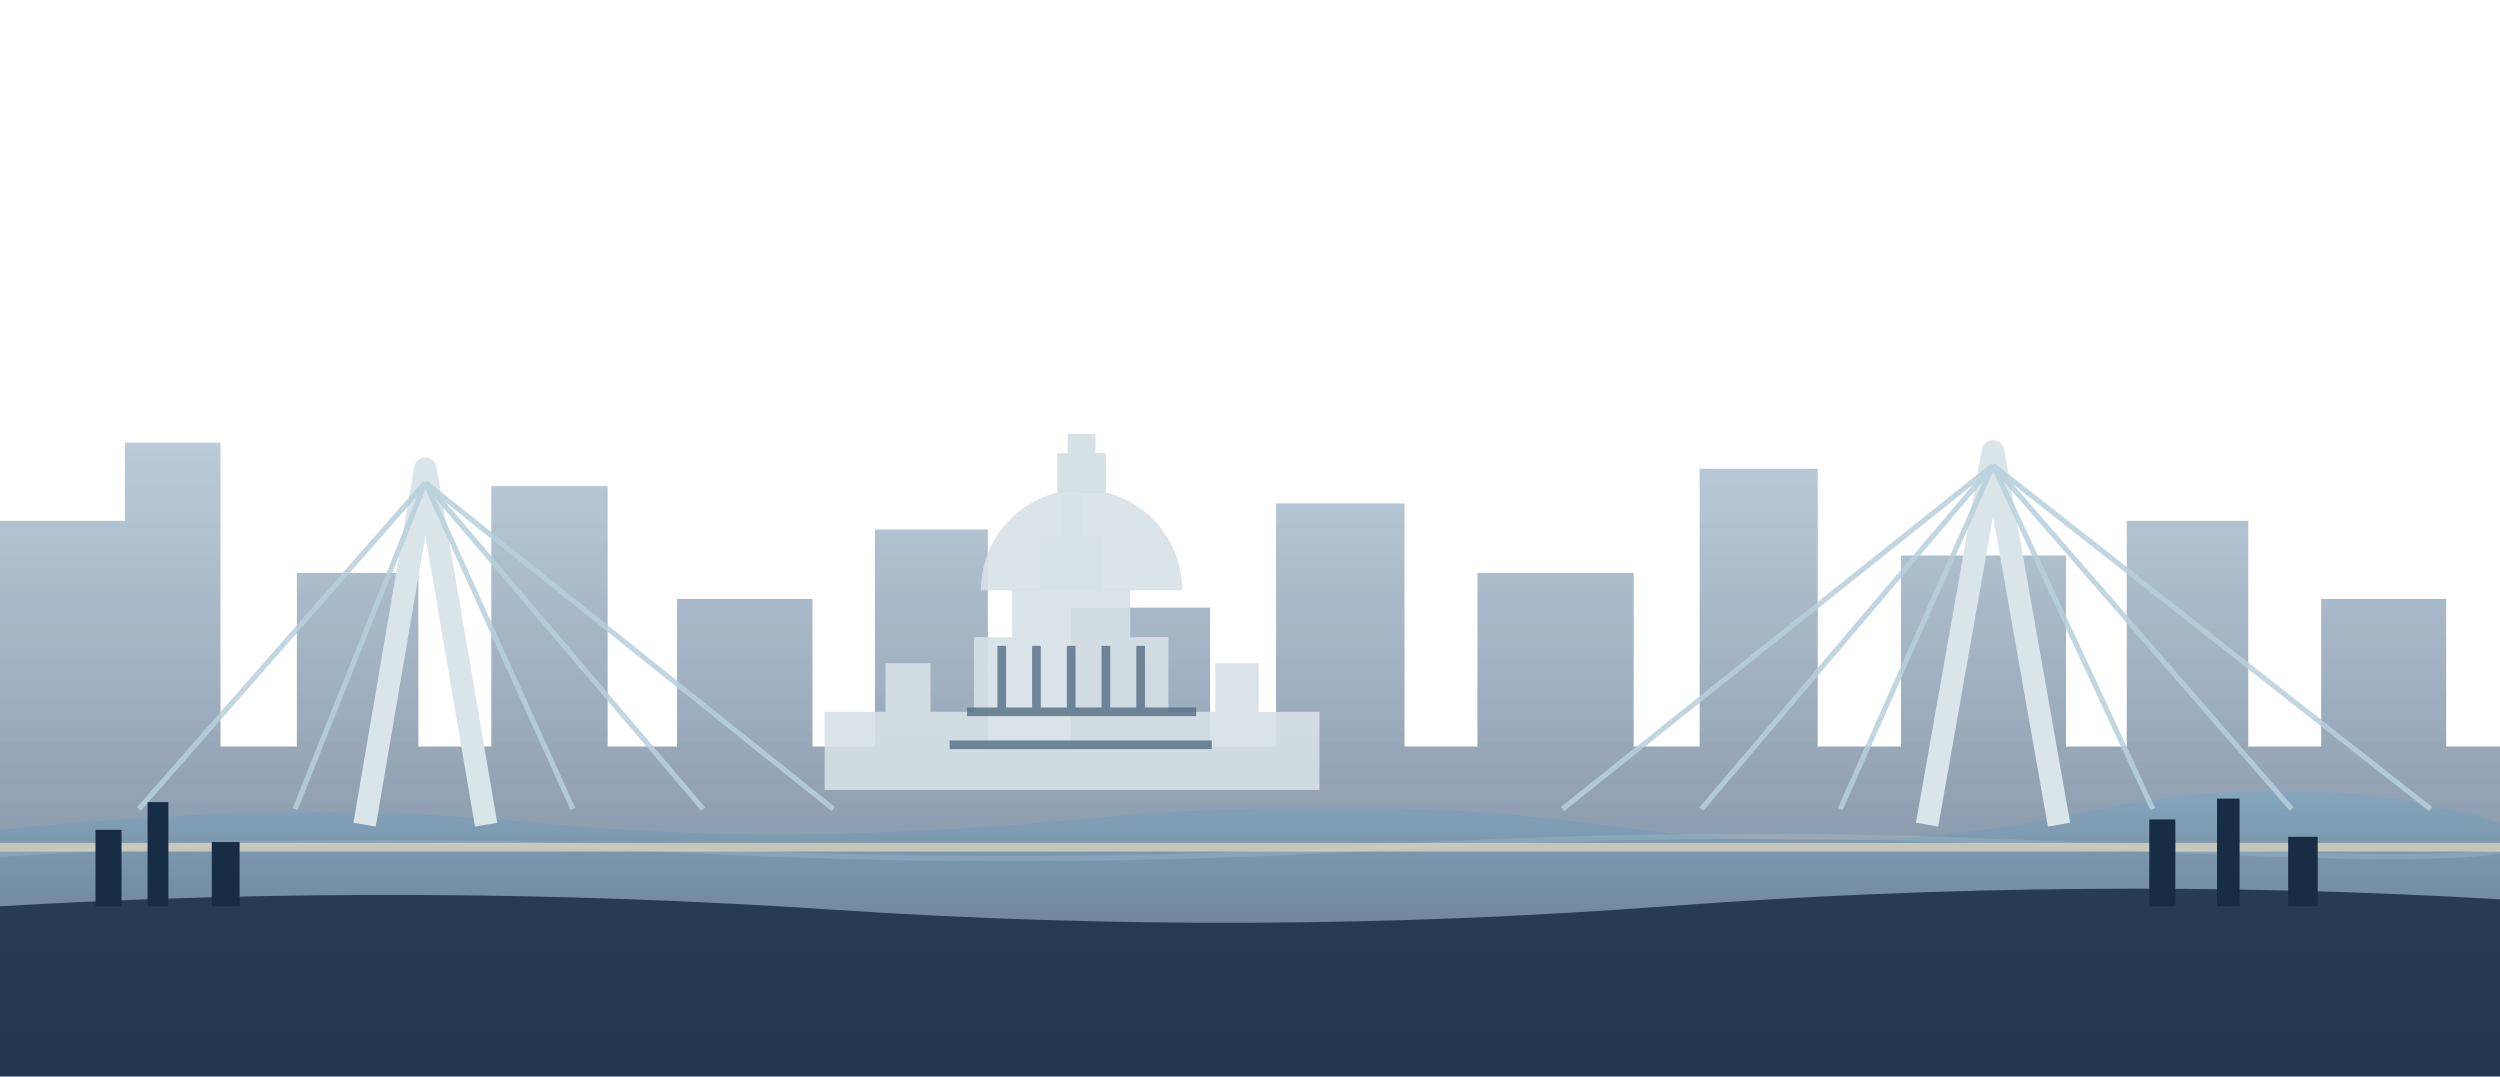
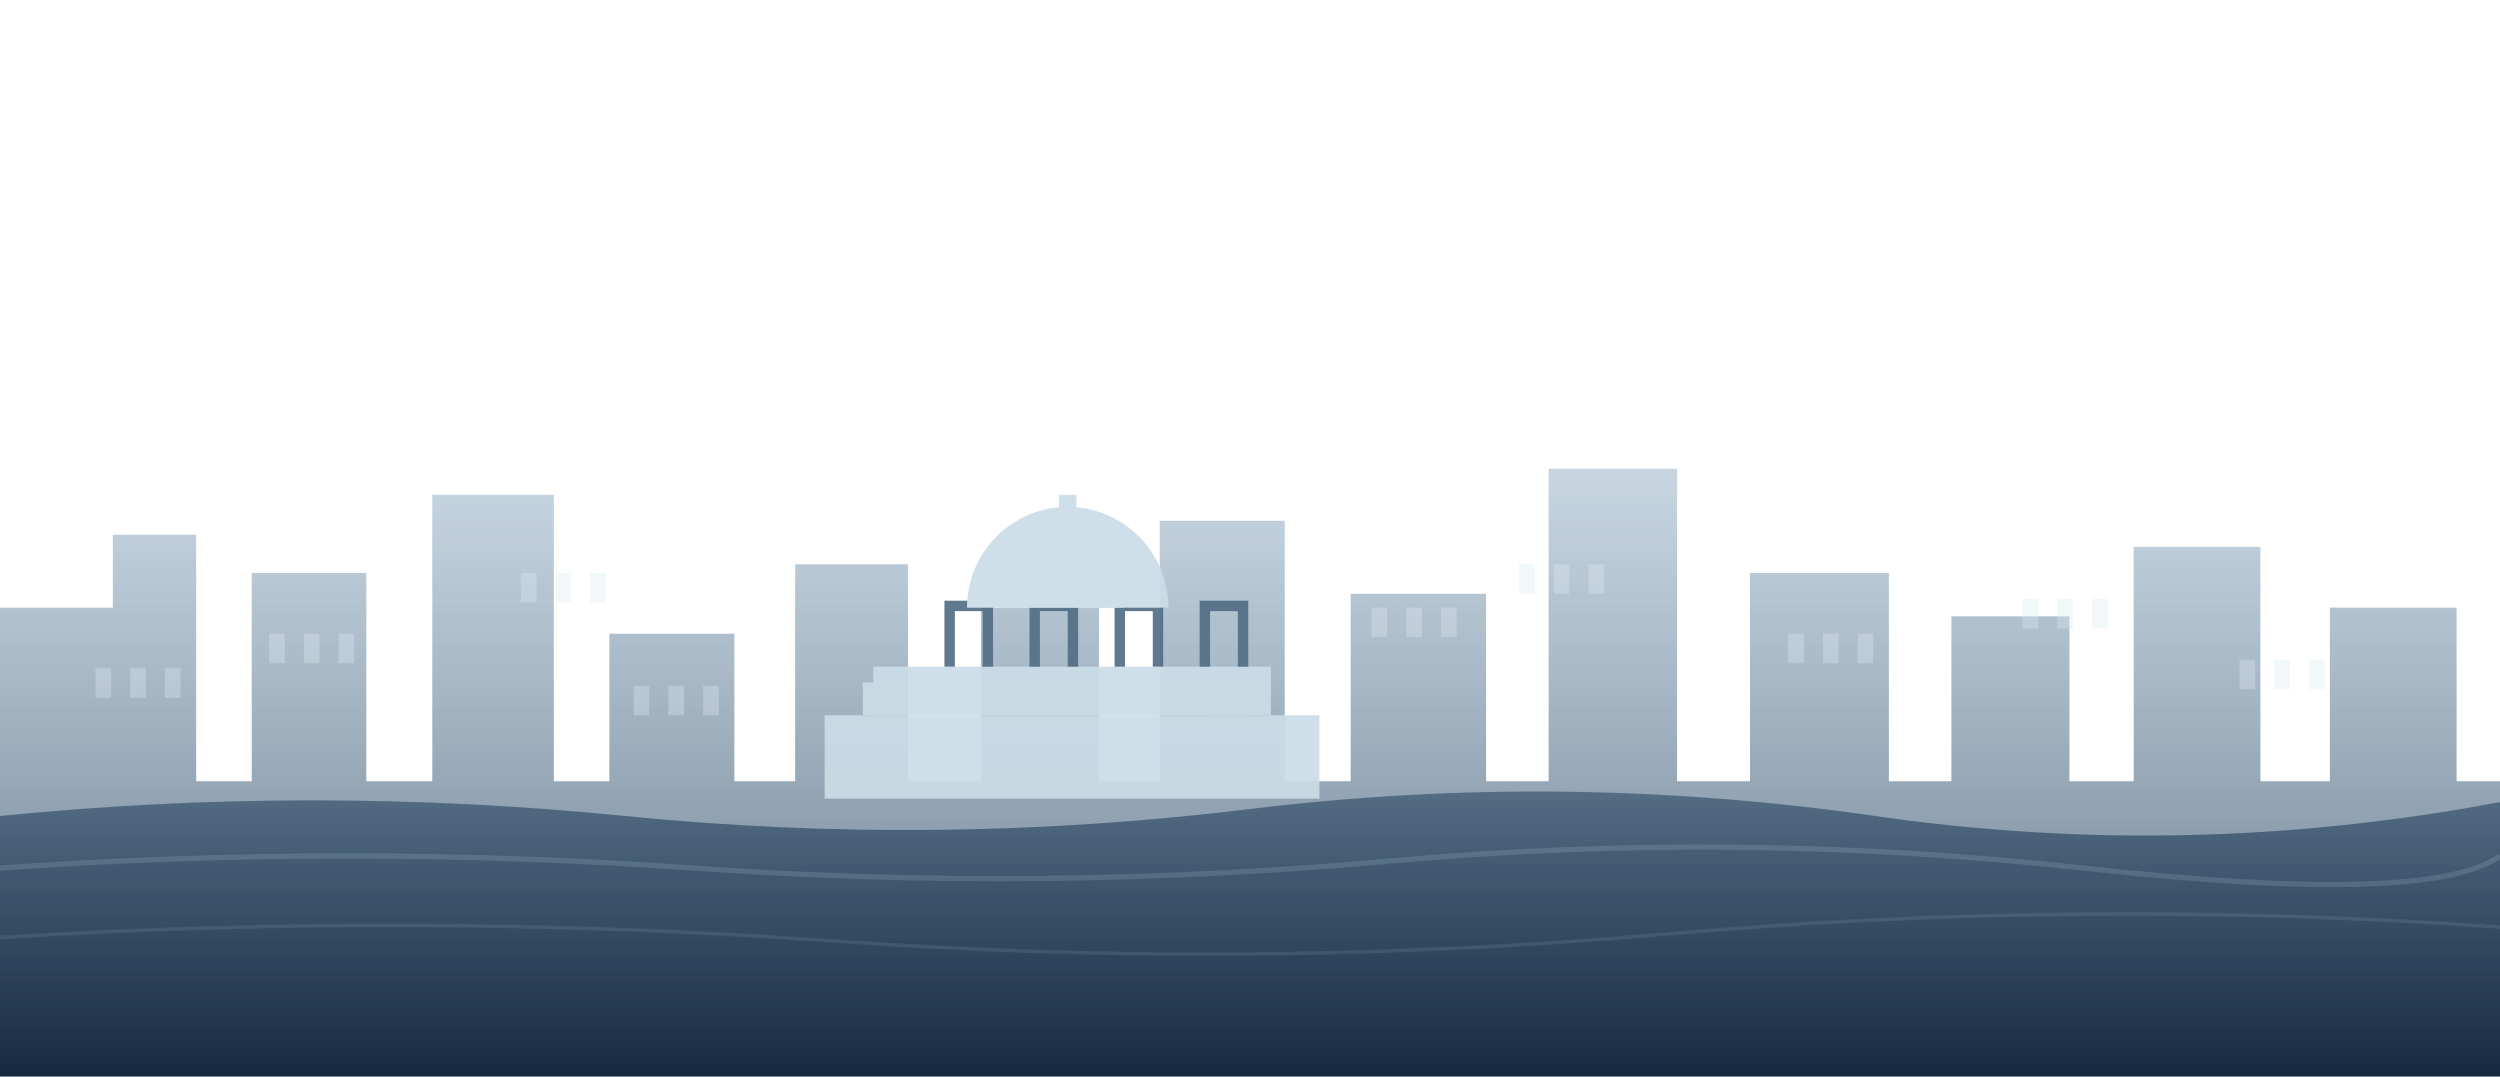
- <svg xmlns="http://www.w3.org/2000/svg" viewBox="0 0 1440 620" preserveAspectRatio="xMidYMax meet" role="img" aria-label="Силуэт Новосибирска: Оперный театр, мост через Обь и городские здания">
+ <svg xmlns="http://www.w3.org/2000/svg" viewBox="0 0 1440 620" preserveAspectRatio="xMidYMax meet" role="img" aria-label="Упрощённая рисованная панорама Новосибирска с Оперным театром и городскими зданиями">
  <defs>
-     <linearGradient id="skyline" x1="0" y1="0" x2="0" y2="1">
-       <stop stop-color="#7697b3" stop-opacity=".72" />
-       <stop offset="1" stop-color="#243b58" stop-opacity=".96" />
+     <linearGradient id="buildings" x1="0" y1="0" x2="0" y2="1">
+       <stop stop-color="#9bb6ca" stop-opacity=".72" />
+       <stop offset="1" stop-color="#263f5b" stop-opacity=".95" />
    </linearGradient>
-     <linearGradient id="river" x1="0" y1="0" x2="0" y2="1">
-       <stop stop-color="#75a9c7" stop-opacity=".46" />
-       <stop offset="1" stop-color="#1c3552" stop-opacity=".12" />
+     <linearGradient id="ground" x1="0" y1="0" x2="0" y2="1">
+       <stop stop-color="#314e68" stop-opacity=".65" />
+       <stop offset="1" stop-color="#14263e" stop-opacity=".96" />
    </linearGradient>
-     <linearGradient id="bridge" x1="0" y1="0" x2="0" y2="1">
-       <stop stop-color="#e0c99d" />
-       <stop offset="1" stop-color="#7e9eb1" />
-     </linearGradient>
-     <g id="windows" fill="#d5e6ef" opacity=".38">
-       <path d="M0 0h8v22H0zM20 0h8v22h-8zM40 0h8v22h-8zM60 0h8v22h-8z" />
+     <g id="windows" fill="#dceaf2" opacity=".36">
+       <path d="M0 0h9v17H0zM20 0h9v17h-9zM40 0h9v17h-9z" />
    </g>
  </defs>
-   <g fill="url(#skyline)" opacity=".7">
-     <path d="M0 430V300h72v-45h55v175h44V330h70v100h42V280h67v150h40V345h78v85h36V305h65v125h48V350h80v80h38V290h74v140h42V330h90v100h38V270h68v160h48V320h95v110h35V300h70v130h42V345h72v85h48V315h78v115h40V285h67v145h35V340h73v90h25v190H0z" />
-   </g>
-   <g transform="translate(475 0)">
-     <path d="M0 455V410h35v-28h26v28h25v-43h22v-28h16v-30h12v-24h12v24h12v30h16v28h22v43h27v-28h25v28h35v45z" fill="#d6e1e6" opacity=".9" />
-     <path d="M90 340a58 58 0 0 1 116 0z" fill="#d6e1e6" opacity=".88" />
-     <path d="M82 410h132M72 429h151M102 372v38m20-38v38m20-38v38m20-38v38m20-38v38" stroke="#526d85" stroke-width="5" opacity=".8" />
-     <path d="M134 284h28v-23h-28zM140 250h16v11h-16z" fill="#d6e1e6" />
+   <path d="M0 450V350h65v-42h48v142h32V330h66v120h38V285h70v165h32V365h72v85h35V325h65v125h42V350h68v100h35V300h72v150h38V342h78v108h36V270h74v180h42V330h80v120h36V355h68v95h37V315h73v135h40V350h73v100h40V300h76v150h26v170H0Z" fill="url(#buildings)" opacity=".78" />
+   <g transform="translate(475 0)" fill="#cbdce7" opacity=".92">
+     <rect x="0" y="412" width="285" height="48" />
+     <rect x="28" y="384" width="229" height="28" />
+     <path d="M72 384v-35h22v35m27 0v-35h22v35m27 0v-35h22v35m27 0v-35h22v35" fill="none" stroke="#536e86" stroke-width="6" />
+     <path d="M82 350a58 58 0 0 1 116 0z" />
+     <rect x="108" y="326" width="64" height="24" />
+     <path d="M130 326v-28h20v28m-15-28v-13h10v13" />
+     <path d="M42 412v-19h-20v19m219 0v-19h-20v19" />
  </g>
  <g>
-     <path d="M0 478Q170 460 310 474T620 472T930 476T1200 468T1440 474V620H0Z" fill="url(#river)" />
-     <path d="M0 492Q200 480 400 490T800 488T1200 487T1440 490" fill="none" stroke="#b2d1e1" stroke-opacity=".24" stroke-width="3" />
-     <path d="M80 475L1360 475" stroke="url(#bridge)" stroke-width="12" fill="none" />
-     <path d="M210 475L245 270L280 475M1110 475L1148 260L1186 475" fill="none" stroke="#d9e5e9" stroke-width="13" stroke-linejoin="round" />
-     <path d="M245 278L80 466M245 278L170 466M245 278L330 466M245 278L405 466M245 278L480 466M1148 268L900 466M1148 268L980 466M1148 268L1060 466M1148 268L1240 466M1148 268L1320 466M1148 268L1400 466" fill="none" stroke="#b8d0dc" stroke-width="3" stroke-opacity=".86" />
-     <path d="M0 488H1440" stroke="#e5d8bd" stroke-width="5" opacity=".7" />
+     <use href="#windows" x="55" y="385" />
+     <use href="#windows" x="155" y="365" />
+     <use href="#windows" x="300" y="330" />
+     <use href="#windows" x="365" y="395" />
+     <use href="#windows" x="790" y="350" />
+     <use href="#windows" x="875" y="325" />
+     <use href="#windows" x="1030" y="365" />
+     <use href="#windows" x="1165" y="345" />
+     <use href="#windows" x="1290" y="380" />
  </g>
-   <path d="M0 522Q240 508 480 524T960 522T1440 518V620H0Z" fill="#152a43" opacity=".82" />
-   <g fill="#172d46">
-     <path d="M55 522v-44h15v44m15 0v-60h12v60m25 0v-37h16v37m1100 0v-50h15v50m24 0v-62h13v62m28 0v-40h17v40" />
-   </g>
+   <path d="M0 470Q180 452 360 470T720 466T1080 470T1440 462V620H0Z" fill="url(#ground)" />
+   <path d="M0 500Q200 486 400 500T800 496T1200 500T1440 493" fill="none" stroke="#b6d0df" stroke-opacity=".18" stroke-width="3" />
+   <path d="M0 540Q240 525 480 542T960 538T1440 534" fill="none" stroke="#b6d0df" stroke-opacity=".12" stroke-width="2" />
</svg>
